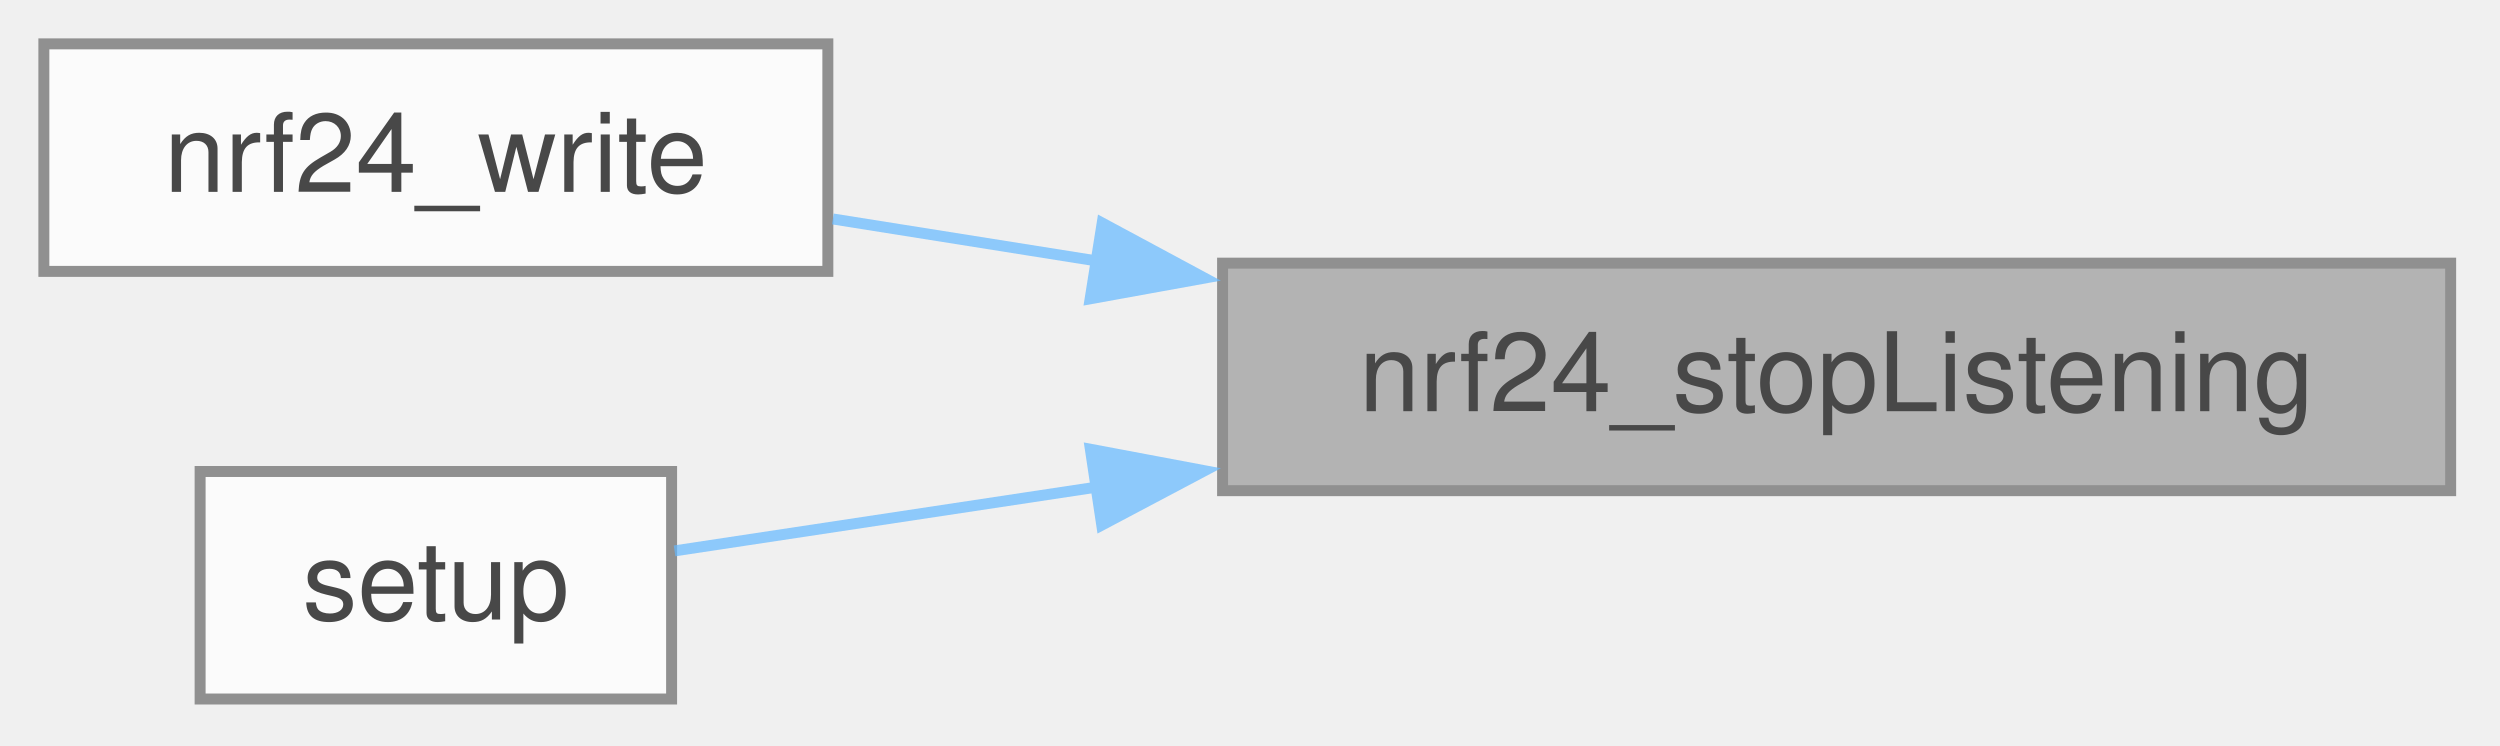
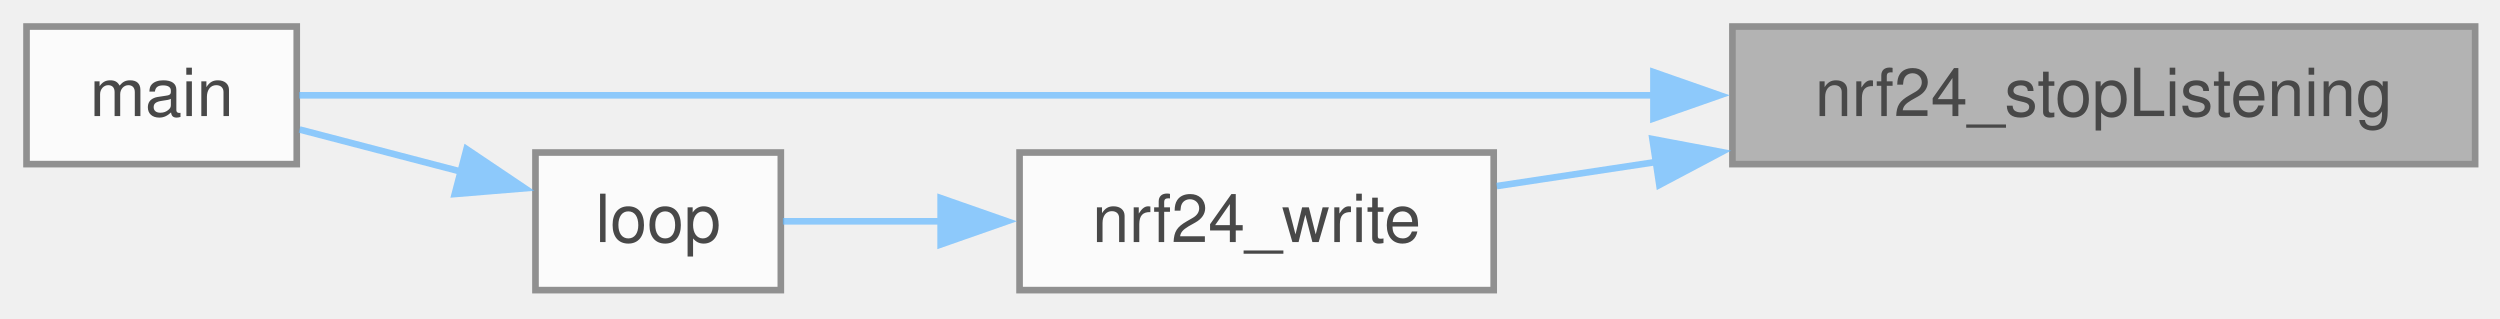
- <svg xmlns="http://www.w3.org/2000/svg" xmlns:xlink="http://www.w3.org/1999/xlink" width="228pt" height="68pt" viewBox="0.00 0.00 228.00 68.00">
+ <svg xmlns="http://www.w3.org/2000/svg" xmlns:xlink="http://www.w3.org/1999/xlink" width="377pt" height="48pt" viewBox="0.00 0.00 377.00 48.00">
  <svg id="main" version="1.1" xml:space="preserve">
    <style type="text/css">
.node, .edge {opacity: 0.7;}
.node.selected, .edge.selected {opacity: 1;}
.edge:hover path { stroke: red; }
.edge:hover polygon { stroke: red; fill: red; }
</style>
    <svg id="graph" class="graph">
-       <g id="graph0" class="graph" transform="scale(1 1) rotate(0) translate(4 63.75)">
+       <g id="graph0" class="graph" transform="scale(1 1) rotate(0) translate(4 43.75)">
        <g id="Node000001" class="node">
          <g id="a_Node000001">
            <a xlink:title=" ">
-               <polygon fill="#999999" stroke="#666666" points="219.5,-39.75 107.5,-39.75 107.5,-19 219.5,-19 219.5,-39.75" />
-               <text xml:space="preserve" text-anchor="middle" x="163.5" y="-26.25" font-family="Helvetica,sans-Serif" font-size="10.00">nrf24_stopListening</text>
+               <polygon fill="#999999" stroke="#666666" points="369.25,-39.75 257.25,-39.75 257.25,-19 369.25,-19 369.25,-39.75" />
+               <text xml:space="preserve" text-anchor="middle" x="313.25" y="-26.25" font-family="Helvetica,sans-Serif" font-size="10.00">nrf24_stopListening</text>
            </a>
          </g>
        </g>
        <g id="Node000002" class="node">
          <g id="a_Node000002">
-             <a xlink:href="carrinho_2nrf24__avr_8c.html#a8232e1982aabc6f52408c318402cb578" target="_top" xlink:title=" ">
-               <polygon fill="white" stroke="#666666" points="71.5,-59.75 0,-59.75 0,-39 71.5,-39 71.5,-59.75" />
-               <text xml:space="preserve" text-anchor="middle" x="35.75" y="-46.25" font-family="Helvetica,sans-Serif" font-size="10.00">nrf24_write</text>
+             <a xlink:href="controle_8c.html#ae66f6b31b5ad750f1fe042a706a4e3d4" target="_top" xlink:title=" ">
+               <polygon fill="white" stroke="#666666" points="40.75,-39.75 0,-39.75 0,-19 40.75,-19 40.75,-39.75" />
+               <text xml:space="preserve" text-anchor="middle" x="20.38" y="-26.25" font-family="Helvetica,sans-Serif" font-size="10.00">main</text>
            </a>
          </g>
        </g>
        <g id="edge1_Node000001_Node000002" class="edge">
          <g id="a_edge1_Node000001_Node000002">
            <a xlink:title=" ">
-               <path fill="none" stroke="#63b8ff" d="M96.03,-39.95C87.73,-41.27 79.51,-42.57 71.96,-43.78" />
-               <polygon fill="#63b8ff" stroke="#63b8ff" points="96.52,-43.41 105.85,-38.39 95.42,-36.5 96.52,-43.41" />
+               <path fill="none" stroke="#63b8ff" d="M245.72,-29.38C179.65,-29.38 82.43,-29.38 41.11,-29.38" />
+               <polygon fill="#63b8ff" stroke="#63b8ff" points="245.34,-32.88 255.34,-29.38 245.34,-25.88 245.34,-32.88" />
            </a>
          </g>
        </g>
        <g id="Node000003" class="node">
          <g id="a_Node000003">
-             <a xlink:href="controle_8c.html#a4fc01d736fe50cf5b977f755b675f11d" target="_top" xlink:title=" ">
-               <polygon fill="white" stroke="#666666" points="57.25,-20.75 14.25,-20.75 14.25,0 57.25,0 57.25,-20.75" />
-               <text xml:space="preserve" text-anchor="middle" x="35.75" y="-7.25" font-family="Helvetica,sans-Serif" font-size="10.00">setup</text>
+             <a xlink:href="carrinho_2nrf24__avr_8c.html#a8232e1982aabc6f52408c318402cb578" target="_top" xlink:title=" ">
+               <polygon fill="white" stroke="#666666" points="221.25,-20.75 149.75,-20.75 149.75,0 221.25,0 221.25,-20.75" />
+               <text xml:space="preserve" text-anchor="middle" x="185.5" y="-7.25" font-family="Helvetica,sans-Serif" font-size="10.00">nrf24_write</text>
            </a>
          </g>
        </g>
        <g id="edge2_Node000001_Node000003" class="edge">
          <g id="a_edge2_Node000001_Node000003">
            <a xlink:title=" ">
-               <path fill="none" stroke="#63b8ff" d="M96.1,-19.34C82.07,-17.22 68.27,-15.14 57.52,-13.51" />
-               <polygon fill="#63b8ff" stroke="#63b8ff" points="95.44,-22.78 105.85,-20.82 96.48,-15.86 95.44,-22.78" />
+               <path fill="none" stroke="#63b8ff" d="M245.78,-19.33C237.48,-18.08 229.26,-16.84 221.71,-15.69" />
+               <polygon fill="#63b8ff" stroke="#63b8ff" points="245.19,-22.78 255.6,-20.82 246.23,-15.86 245.19,-22.78" />
+             </a>
+           </g>
+         </g>
+         <g id="Node000004" class="node">
+           <g id="a_Node000004">
+             <a xlink:href="controle_8c.html#afe461d27b9c48d5921c00d521181f12f" target="_top" xlink:title=" ">
+               <polygon fill="white" stroke="#666666" points="113.75,-20.75 76.75,-20.75 76.75,0 113.75,0 113.75,-20.75" />
+               <text xml:space="preserve" text-anchor="middle" x="95.25" y="-7.25" font-family="Helvetica,sans-Serif" font-size="10.00">loop</text>
+             </a>
+           </g>
+         </g>
+         <g id="edge3_Node000003_Node000004" class="edge">
+           <g id="a_edge3_Node000003_Node000004">
+             <a xlink:title=" ">
+               <path fill="none" stroke="#63b8ff" d="M138.14,-10.38C129.57,-10.38 121.11,-10.38 114.06,-10.38" />
+               <polygon fill="#63b8ff" stroke="#63b8ff" points="137.85,-13.88 147.85,-10.38 137.85,-6.88 137.85,-13.88" />
+             </a>
+           </g>
+         </g>
+         <g id="edge4_Node000004_Node000002" class="edge">
+           <g id="a_edge4_Node000004_Node000002">
+             <a xlink:title=" ">
+               <path fill="none" stroke="#63b8ff" d="M65.59,-17.85C57.42,-19.98 48.69,-22.25 41.17,-24.22" />
+               <polygon fill="#63b8ff" stroke="#63b8ff" points="66.35,-21.27 75.14,-15.36 64.58,-14.49 66.35,-21.27" />
            </a>
          </g>
        </g>
      </g>
    </svg>
  </svg>
  <style type="text/css">

[data-mouse-over-selected='false'] { opacity: 0.7; }
[data-mouse-over-selected='true']  { opacity: 1.0; }

</style>
</svg>
